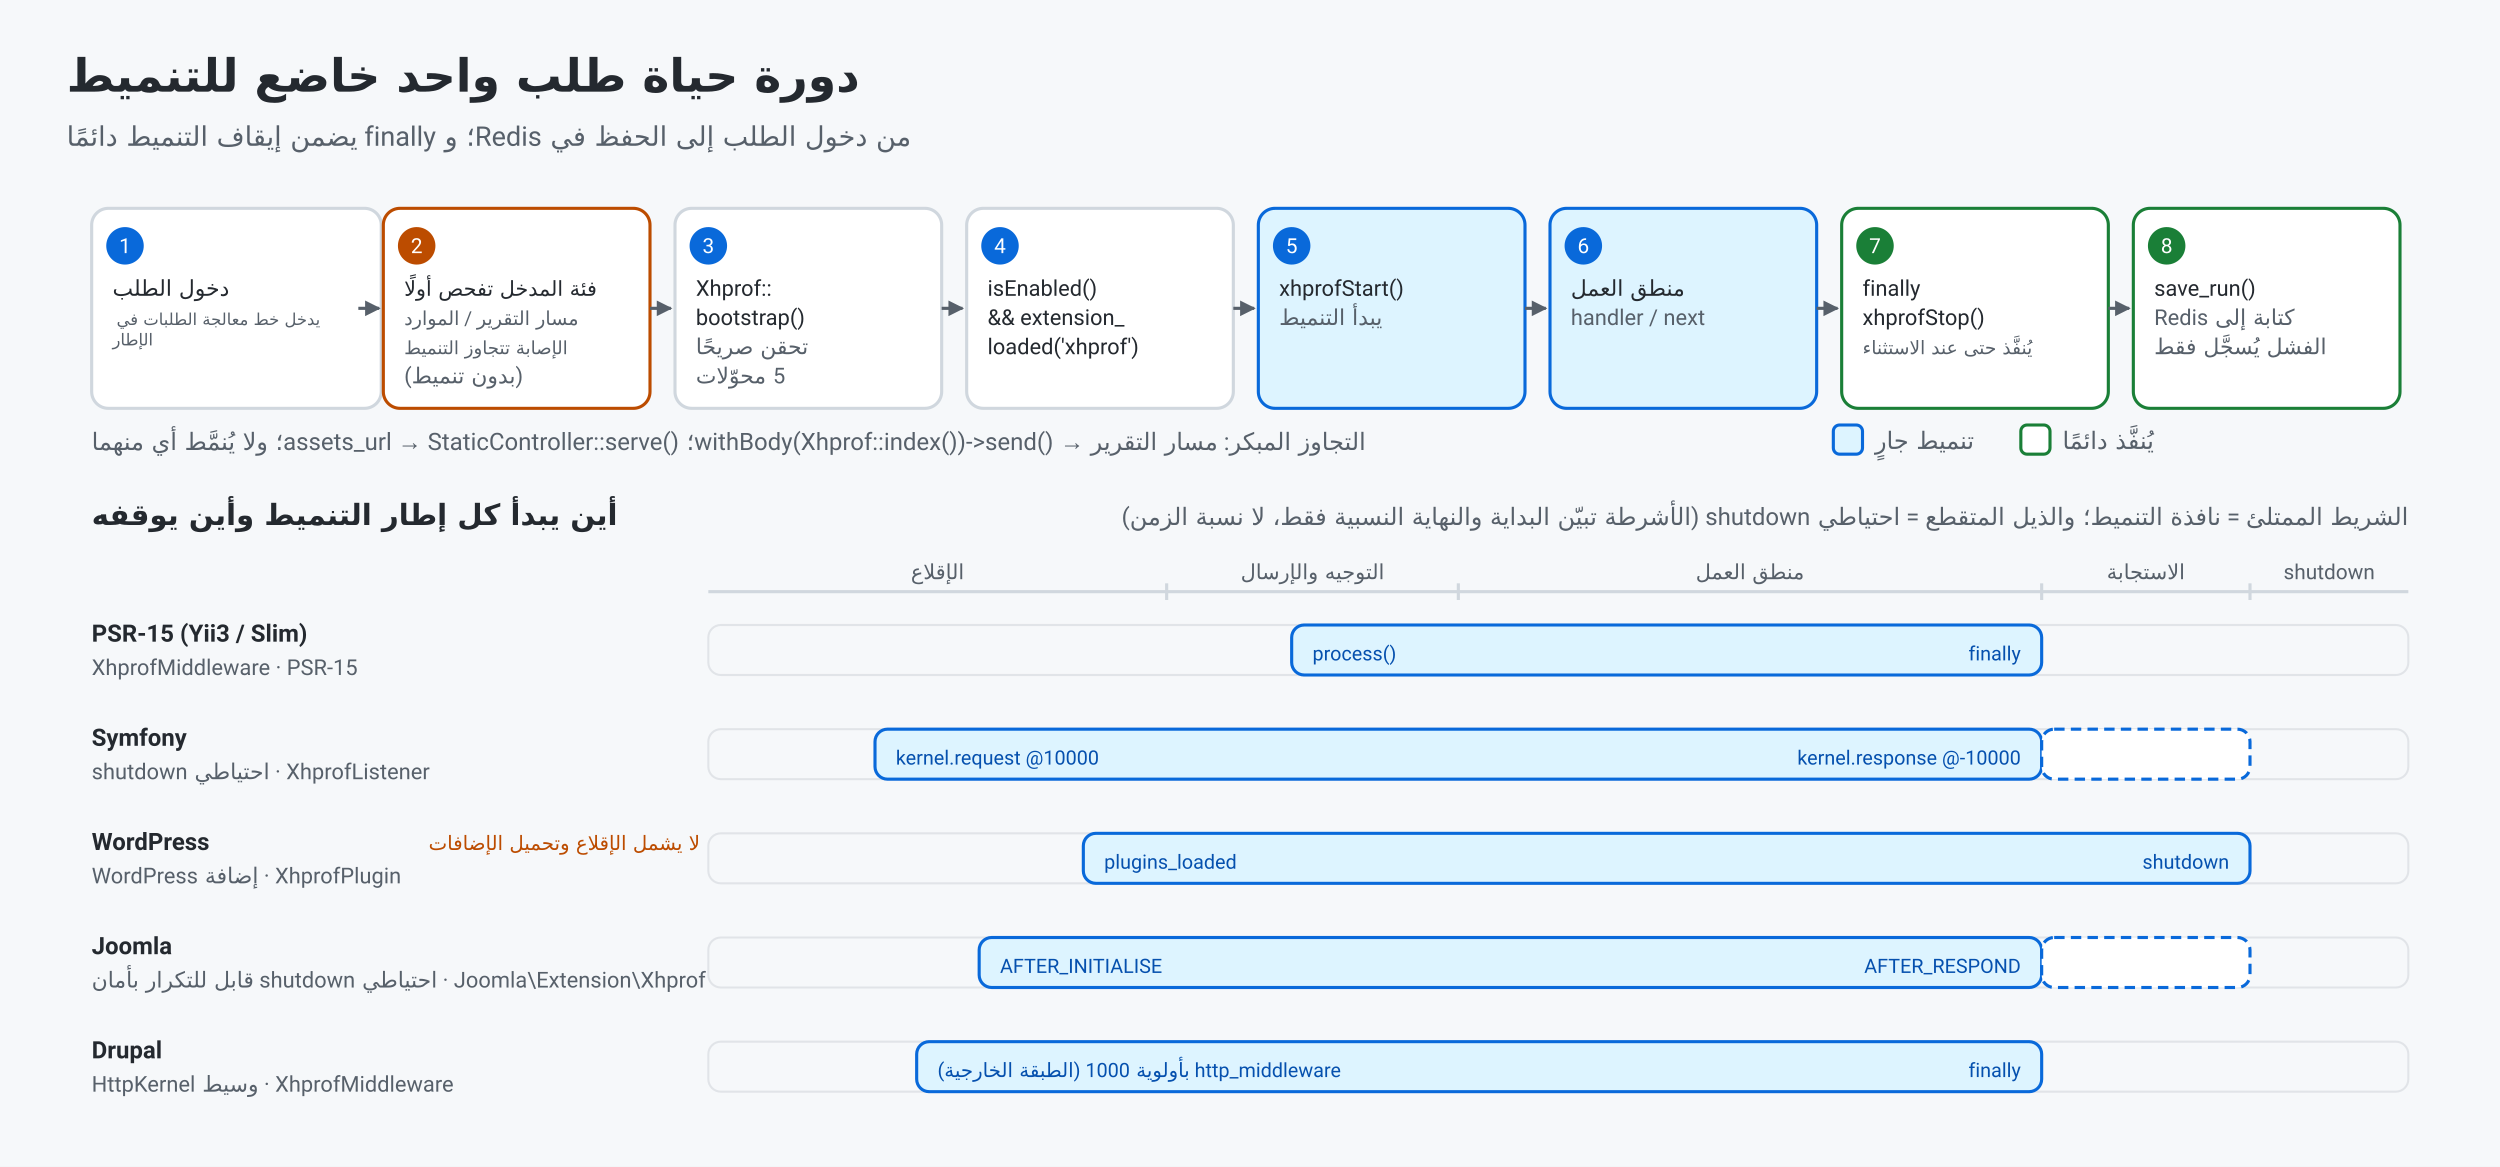
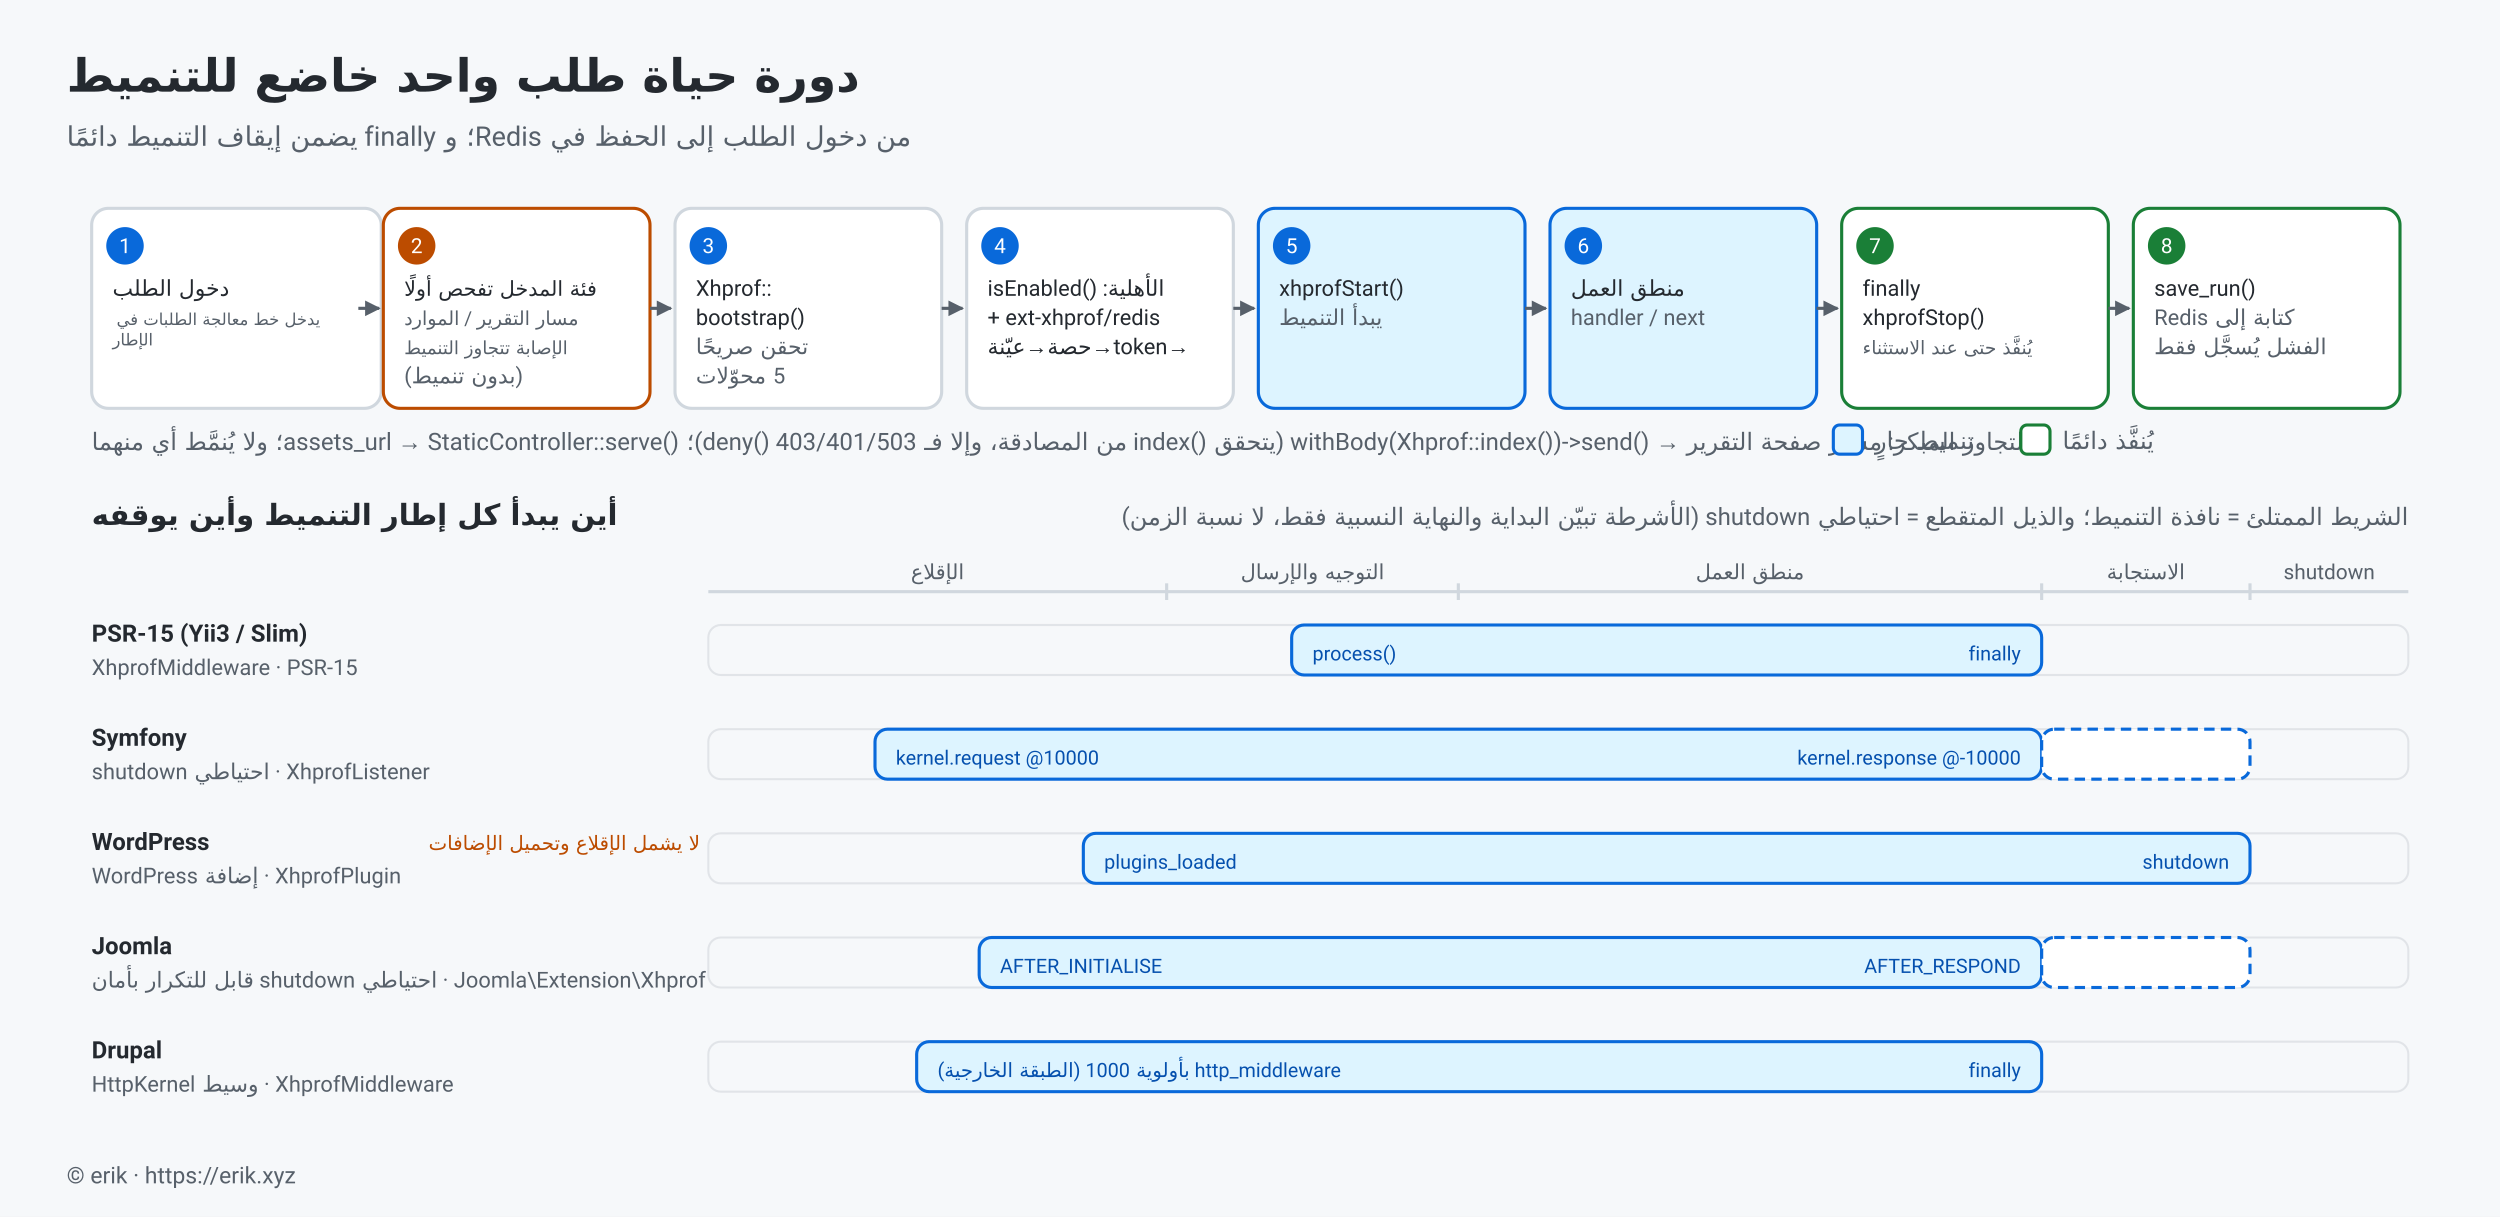
- <svg xmlns="http://www.w3.org/2000/svg" viewBox="0 0 1200 560" width="1200" height="560" role="img" font-family="-apple-system, BlinkMacSystemFont, &quot;Segoe UI&quot;, Roboto, &quot;Helvetica Neue&quot;, Arial, &quot;Noto Sans SC&quot;, &quot;PingFang SC&quot;, &quot;Microsoft YaHei&quot;, sans-serif" direction="rtl">
+ <svg xmlns="http://www.w3.org/2000/svg" viewBox="0 0 1200 584" width="1200" height="584" role="img" font-family="-apple-system, BlinkMacSystemFont, &quot;Segoe UI&quot;, Roboto, &quot;Helvetica Neue&quot;, Arial, &quot;Noto Sans SC&quot;, &quot;PingFang SC&quot;, &quot;Microsoft YaHei&quot;, sans-serif" direction="rtl">
  <defs>
    <marker id="lc-arrow" viewBox="0 0 10 10" refX="9" refY="5" markerWidth="5" markerHeight="5" orient="auto-start-reverse">
      <path d="M0,0 L10,5 L0,10 z" fill="#57606a" />
    </marker>
  </defs>
-   <rect x="0" y="0" width="1200" height="560" fill="#f6f8fa" />
+   <rect x="0" y="0" width="1200" height="584" fill="#f6f8fa" />
  <text x="32" y="44" font-size="22" font-weight="700" fill="#24292f" text-anchor="end">دورة حياة طلب واحد خاضع للتنميط</text>
  <text x="32" y="70" font-size="13" fill="#57606a" text-anchor="end">من دخول الطلب إلى الحفظ في Redis؛ و finally يضمن إيقاف التنميط دائمًا</text>
  <rect x="44" y="100" width="139" height="96" rx="8" fill="#ffffff" stroke="#d0d7de" stroke-width="1.5" />
  <circle cx="60" cy="118" r="9" fill="#0969da" />
  <text x="60" y="121.5" font-size="10" fill="#ffffff" text-anchor="middle" direction="ltr">1</text>
  <text x="54" y="142" font-size="10.5" fill="#24292f" text-anchor="end">دخول الطلب</text>
  <text x="54" y="156" font-size="7.87" fill="#57606a" text-anchor="end">
    <tspan x="54">يدخل خط معالجة الطلبات في</tspan>
    <tspan x="54" dy="9.8">الإطار</tspan>
  </text>
  <line x1="172" y1="148" x2="182" y2="148" stroke="#57606a" stroke-width="1.5" marker-end="url(#lc-arrow)" />
  <rect x="184" y="100" width="128" height="96" rx="8" fill="#ffffff" stroke="#bc4c00" stroke-width="1.5" />
  <circle cx="200" cy="118" r="9" fill="#bc4c00" />
  <text x="200" y="121.5" font-size="10" fill="#ffffff" text-anchor="middle" direction="ltr">2</text>
  <text x="194" y="142" font-size="9.93" fill="#24292f" text-anchor="end">فئة المدخل تفحص أولًا</text>
  <text x="194" y="156" font-size="9.2" fill="#57606a" text-anchor="end">مسار التقرير / الموارد</text>
  <text x="194" y="170" font-size="8.72" fill="#57606a" text-anchor="end">الإصابة تتجاوز التنميط</text>
  <text x="194" y="184" font-size="10.5" fill="#57606a" text-anchor="end">(بدون تنميط)‎</text>
  <line x1="312" y1="148" x2="322" y2="148" stroke="#57606a" stroke-width="1.5" marker-end="url(#lc-arrow)" />
  <rect x="324" y="100" width="128" height="96" rx="8" fill="#ffffff" stroke="#d0d7de" stroke-width="1.5" />
  <circle cx="340" cy="118" r="9" fill="#0969da" />
  <text x="340" y="121.5" font-size="10" fill="#ffffff" text-anchor="middle" direction="ltr">3</text>
  <text x="334" y="142" font-size="10.5" fill="#24292f" direction="ltr">Xhprof::</text>
  <text x="334" y="156" font-size="10.5" fill="#24292f" direction="ltr">bootstrap()</text>
  <text x="334" y="170" font-size="10.5" fill="#57606a" text-anchor="end">تحقن صريحًا</text>
  <text x="334" y="184" font-size="10.5" fill="#57606a" text-anchor="end">5 محوّلات</text>
  <line x1="452" y1="148" x2="462" y2="148" stroke="#57606a" stroke-width="1.5" marker-end="url(#lc-arrow)" />
  <rect x="464" y="100" width="128" height="96" rx="8" fill="#ffffff" stroke="#d0d7de" stroke-width="1.5" />
  <circle cx="480" cy="118" r="9" fill="#0969da" />
  <text x="480" y="121.5" font-size="10" fill="#ffffff" text-anchor="middle" direction="ltr">4</text>
-   <text x="474" y="142" font-size="10.5" fill="#24292f" direction="ltr">isEnabled()</text>
-   <text x="474" y="156" font-size="10.5" fill="#24292f" direction="ltr">&amp;&amp; extension_</text>
-   <text x="474" y="170" font-size="10.5" fill="#24292f" direction="ltr">loaded('xhprof')</text>
+   <text x="474" y="142" font-size="10.5" fill="#24292f" text-anchor="end">الأهلية: isEnabled()‎</text>
+   <text x="474" y="156" font-size="10.5" fill="#24292f" direction="ltr">+ ext-xhprof/redis</text>
+   <text x="474" y="170" font-size="10.5" fill="#24292f" text-anchor="end">→token→حصة→عيّنة</text>
  <line x1="592" y1="148" x2="602" y2="148" stroke="#57606a" stroke-width="1.5" marker-end="url(#lc-arrow)" />
  <rect x="604" y="100" width="128" height="96" rx="8" fill="#ddf4ff" stroke="#0969da" stroke-width="1.5" />
  <circle cx="620" cy="118" r="9" fill="#0969da" />
  <text x="620" y="121.5" font-size="10" fill="#ffffff" text-anchor="middle" direction="ltr">5</text>
  <text x="614" y="142" font-size="10.5" fill="#24292f" direction="ltr">xhprofStart()</text>
  <text x="614" y="156" font-size="10.5" fill="#57606a" text-anchor="end">يبدأ التنميط</text>
  <line x1="732" y1="148" x2="742" y2="148" stroke="#57606a" stroke-width="1.5" marker-end="url(#lc-arrow)" />
  <rect x="744" y="100" width="128" height="96" rx="8" fill="#ddf4ff" stroke="#0969da" stroke-width="1.5" />
  <circle cx="760" cy="118" r="9" fill="#0969da" />
  <text x="760" y="121.5" font-size="10" fill="#ffffff" text-anchor="middle" direction="ltr">6</text>
  <text x="754" y="142" font-size="10.5" fill="#24292f" text-anchor="end">منطق العمل</text>
  <text x="754" y="156" font-size="10.5" fill="#57606a" direction="ltr">handler / next</text>
  <line x1="872" y1="148" x2="882" y2="148" stroke="#57606a" stroke-width="1.5" marker-end="url(#lc-arrow)" />
  <rect x="884" y="100" width="128" height="96" rx="8" fill="#ffffff" stroke="#1a7f37" stroke-width="1.5" />
  <circle cx="900" cy="118" r="9" fill="#1a7f37" />
  <text x="900" y="121.5" font-size="10" fill="#ffffff" text-anchor="middle" direction="ltr">7</text>
  <text x="894" y="142" font-size="10.5" fill="#24292f" direction="ltr">finally</text>
  <text x="894" y="156" font-size="10.5" fill="#24292f" direction="ltr">xhprofStop()</text>
  <text x="894" y="170" font-size="8.95" fill="#57606a" text-anchor="end">يُنفَّذ حتى عند الاستثناء</text>
  <line x1="1012" y1="148" x2="1022" y2="148" stroke="#57606a" stroke-width="1.5" marker-end="url(#lc-arrow)" />
  <rect x="1024" y="100" width="128" height="96" rx="8" fill="#ffffff" stroke="#1a7f37" stroke-width="1.5" />
  <circle cx="1040" cy="118" r="9" fill="#1a7f37" />
  <text x="1040" y="121.5" font-size="10" fill="#ffffff" text-anchor="middle" direction="ltr">8</text>
  <text x="1034" y="142" font-size="10.5" fill="#24292f" direction="ltr">save_run()</text>
  <text x="1034" y="156" font-size="10.5" fill="#57606a" text-anchor="end">كتابة إلى Redis</text>
  <text x="1034" y="170" font-size="10.5" fill="#57606a" text-anchor="end">الفشل يُسجَّل فقط</text>
-   <text x="44" y="216" font-size="11.5" fill="#57606a" text-anchor="end">التجاوز المبكر: مسار التقرير → withBody(Xhprof::index())-&gt;send()‎؛ assets_url → StaticController::serve()‎؛ ولا يُنمَّط أي منهما</text>
+   <text x="44" y="216" font-size="11.5" fill="#57606a" text-anchor="end">التجاوز المبكر: مسار صفحة التقرير → withBody(Xhprof::index())-&gt;send()‎ (يتحقق index()‎ من المصادقة، وإلا فـ deny() 403/401/503)‎؛ assets_url → StaticController::serve()‎؛ ولا يُنمَّط أي منهما</text>
  <rect x="880" y="204" width="14" height="14" rx="3" fill="#ddf4ff" stroke="#0969da" stroke-width="1.5" />
  <text x="900" y="215.5" font-size="11.5" fill="#57606a" text-anchor="end">تنميط جارٍ</text>
  <rect x="970" y="204" width="14" height="14" rx="3" fill="#ffffff" stroke="#1a7f37" stroke-width="1.5" />
  <text x="990" y="215.5" font-size="11.5" fill="#57606a" text-anchor="end">يُنفَّذ دائمًا</text>
  <text x="44" y="252" font-size="14" font-weight="600" fill="#24292f" text-anchor="end">أين يبدأ كل إطار التنميط وأين يوقفه</text>
  <text x="1156" y="252" font-size="11.5" fill="#57606a" text-anchor="start">الشريط الممتلئ = نافذة التنميط؛ والذيل المتقطع = احتياطي shutdown (الأشرطة تبيّن البداية والنهاية النسبية فقط، لا نسبة الزمن)</text>
  <line x1="340" y1="284" x2="1156" y2="284" stroke="#d0d7de" stroke-width="1.5" />
  <line x1="560" y1="280" x2="560" y2="288" stroke="#d0d7de" stroke-width="1.5" />
  <line x1="700" y1="280" x2="700" y2="288" stroke="#d0d7de" stroke-width="1.5" />
  <line x1="980" y1="280" x2="980" y2="288" stroke="#d0d7de" stroke-width="1.5" />
  <line x1="1080" y1="280" x2="1080" y2="288" stroke="#d0d7de" stroke-width="1.5" />
  <text x="450" y="278" font-size="10" fill="#57606a" text-anchor="middle">الإقلاع</text>
  <text x="630" y="278" font-size="10" fill="#57606a" text-anchor="middle">التوجيه والإرسال</text>
  <text x="840" y="278" font-size="10" fill="#57606a" text-anchor="middle">منطق العمل</text>
  <text x="1030" y="278" font-size="10" fill="#57606a" text-anchor="middle">الاستجابة</text>
  <text x="1118" y="278" font-size="10" fill="#57606a" text-anchor="middle" direction="ltr">shutdown</text>
  <text x="44" y="308" font-size="11.5" font-weight="600" fill="#24292f" direction="ltr">PSR-15 (Yii3 / Slim)‎</text>
  <text x="44" y="324" font-size="10.5" fill="#57606a" direction="ltr">XhprofMiddleware · PSR-15</text>
  <rect x="340" y="300" width="816" height="24" rx="6" fill="#f6f8fa" stroke="#e1e4e8" />
  <rect x="620" y="300" width="360" height="24" rx="6" fill="#ddf4ff" stroke="#0969da" stroke-width="1.5" />
  <text x="630" y="317" font-size="9.5" fill="#0550ae" direction="ltr">process()</text>
  <text x="970" y="317" font-size="9.5" fill="#0550ae" text-anchor="end" direction="ltr">finally</text>
  <text x="44" y="358" font-size="11.5" font-weight="600" fill="#24292f" direction="ltr">Symfony</text>
  <text x="44" y="374" font-size="10.5" fill="#57606a" text-anchor="end">XhprofListener · احتياطي shutdown</text>
  <rect x="340" y="350" width="816" height="24" rx="6" fill="#f6f8fa" stroke="#e1e4e8" />
  <rect x="420" y="350" width="560" height="24" rx="6" fill="#ddf4ff" stroke="#0969da" stroke-width="1.5" />
  <rect x="980" y="350" width="100" height="24" rx="6" fill="#ffffff" stroke="#0969da" stroke-width="1.5" stroke-dasharray="5 3" />
  <text x="430" y="367" font-size="9.5" fill="#0550ae" direction="ltr">kernel.request @10000</text>
  <text x="970" y="367" font-size="9.5" fill="#0550ae" text-anchor="end" direction="ltr">kernel.response @-10000</text>
  <text x="44" y="408" font-size="11.5" font-weight="600" fill="#24292f" direction="ltr">WordPress</text>
  <text x="44" y="424" font-size="10.5" fill="#57606a" text-anchor="end">XhprofPlugin · إضافة WordPress</text>
  <rect x="340" y="400" width="816" height="24" rx="6" fill="#f6f8fa" stroke="#e1e4e8" />
  <rect x="520" y="400" width="560" height="24" rx="6" fill="#ddf4ff" stroke="#0969da" stroke-width="1.5" />
  <text x="530" y="417" font-size="9.5" fill="#0550ae" direction="ltr">plugins_loaded</text>
  <text x="1070" y="417" font-size="9.5" fill="#0550ae" text-anchor="end" direction="ltr">shutdown</text>
  <text x="336" y="408" font-size="9.5" fill="#bc4c00" text-anchor="start">لا يشمل الإقلاع وتحميل الإضافات</text>
  <text x="44" y="458" font-size="11.5" font-weight="600" fill="#24292f" direction="ltr">Joomla</text>
  <text x="44" y="474" font-size="10.5" fill="#57606a" text-anchor="end">Joomla\Extension\Xhprof · احتياطي shutdown قابل للتكرار بأمان</text>
  <rect x="340" y="450" width="816" height="24" rx="6" fill="#f6f8fa" stroke="#e1e4e8" />
  <rect x="470" y="450" width="510" height="24" rx="6" fill="#ddf4ff" stroke="#0969da" stroke-width="1.5" />
  <rect x="980" y="450" width="100" height="24" rx="6" fill="#ffffff" stroke="#0969da" stroke-width="1.5" stroke-dasharray="5 3" />
  <text x="480" y="467" font-size="9.5" fill="#0550ae" direction="ltr">AFTER_INITIALISE</text>
  <text x="970" y="467" font-size="9.5" fill="#0550ae" text-anchor="end" direction="ltr">AFTER_RESPOND</text>
  <text x="44" y="508" font-size="11.5" font-weight="600" fill="#24292f" direction="ltr">Drupal</text>
  <text x="44" y="524" font-size="10.5" fill="#57606a" text-anchor="end">XhprofMiddleware · وسيط HttpKernel</text>
  <rect x="340" y="500" width="816" height="24" rx="6" fill="#f6f8fa" stroke="#e1e4e8" />
  <rect x="440" y="500" width="540" height="24" rx="6" fill="#ddf4ff" stroke="#0969da" stroke-width="1.5" />
  <text x="450" y="517" font-size="9.5" fill="#0550ae" text-anchor="end">http_middleware بأولوية 1000 (الطبقة الخارجية)</text>
  <text x="970" y="517" font-size="9.5" fill="#0550ae" text-anchor="end" direction="ltr">finally</text>
+   <text x="32" y="568" font-size="11" fill="#57606a" direction="ltr">© erik · https://erik.xyz</text>
</svg>
